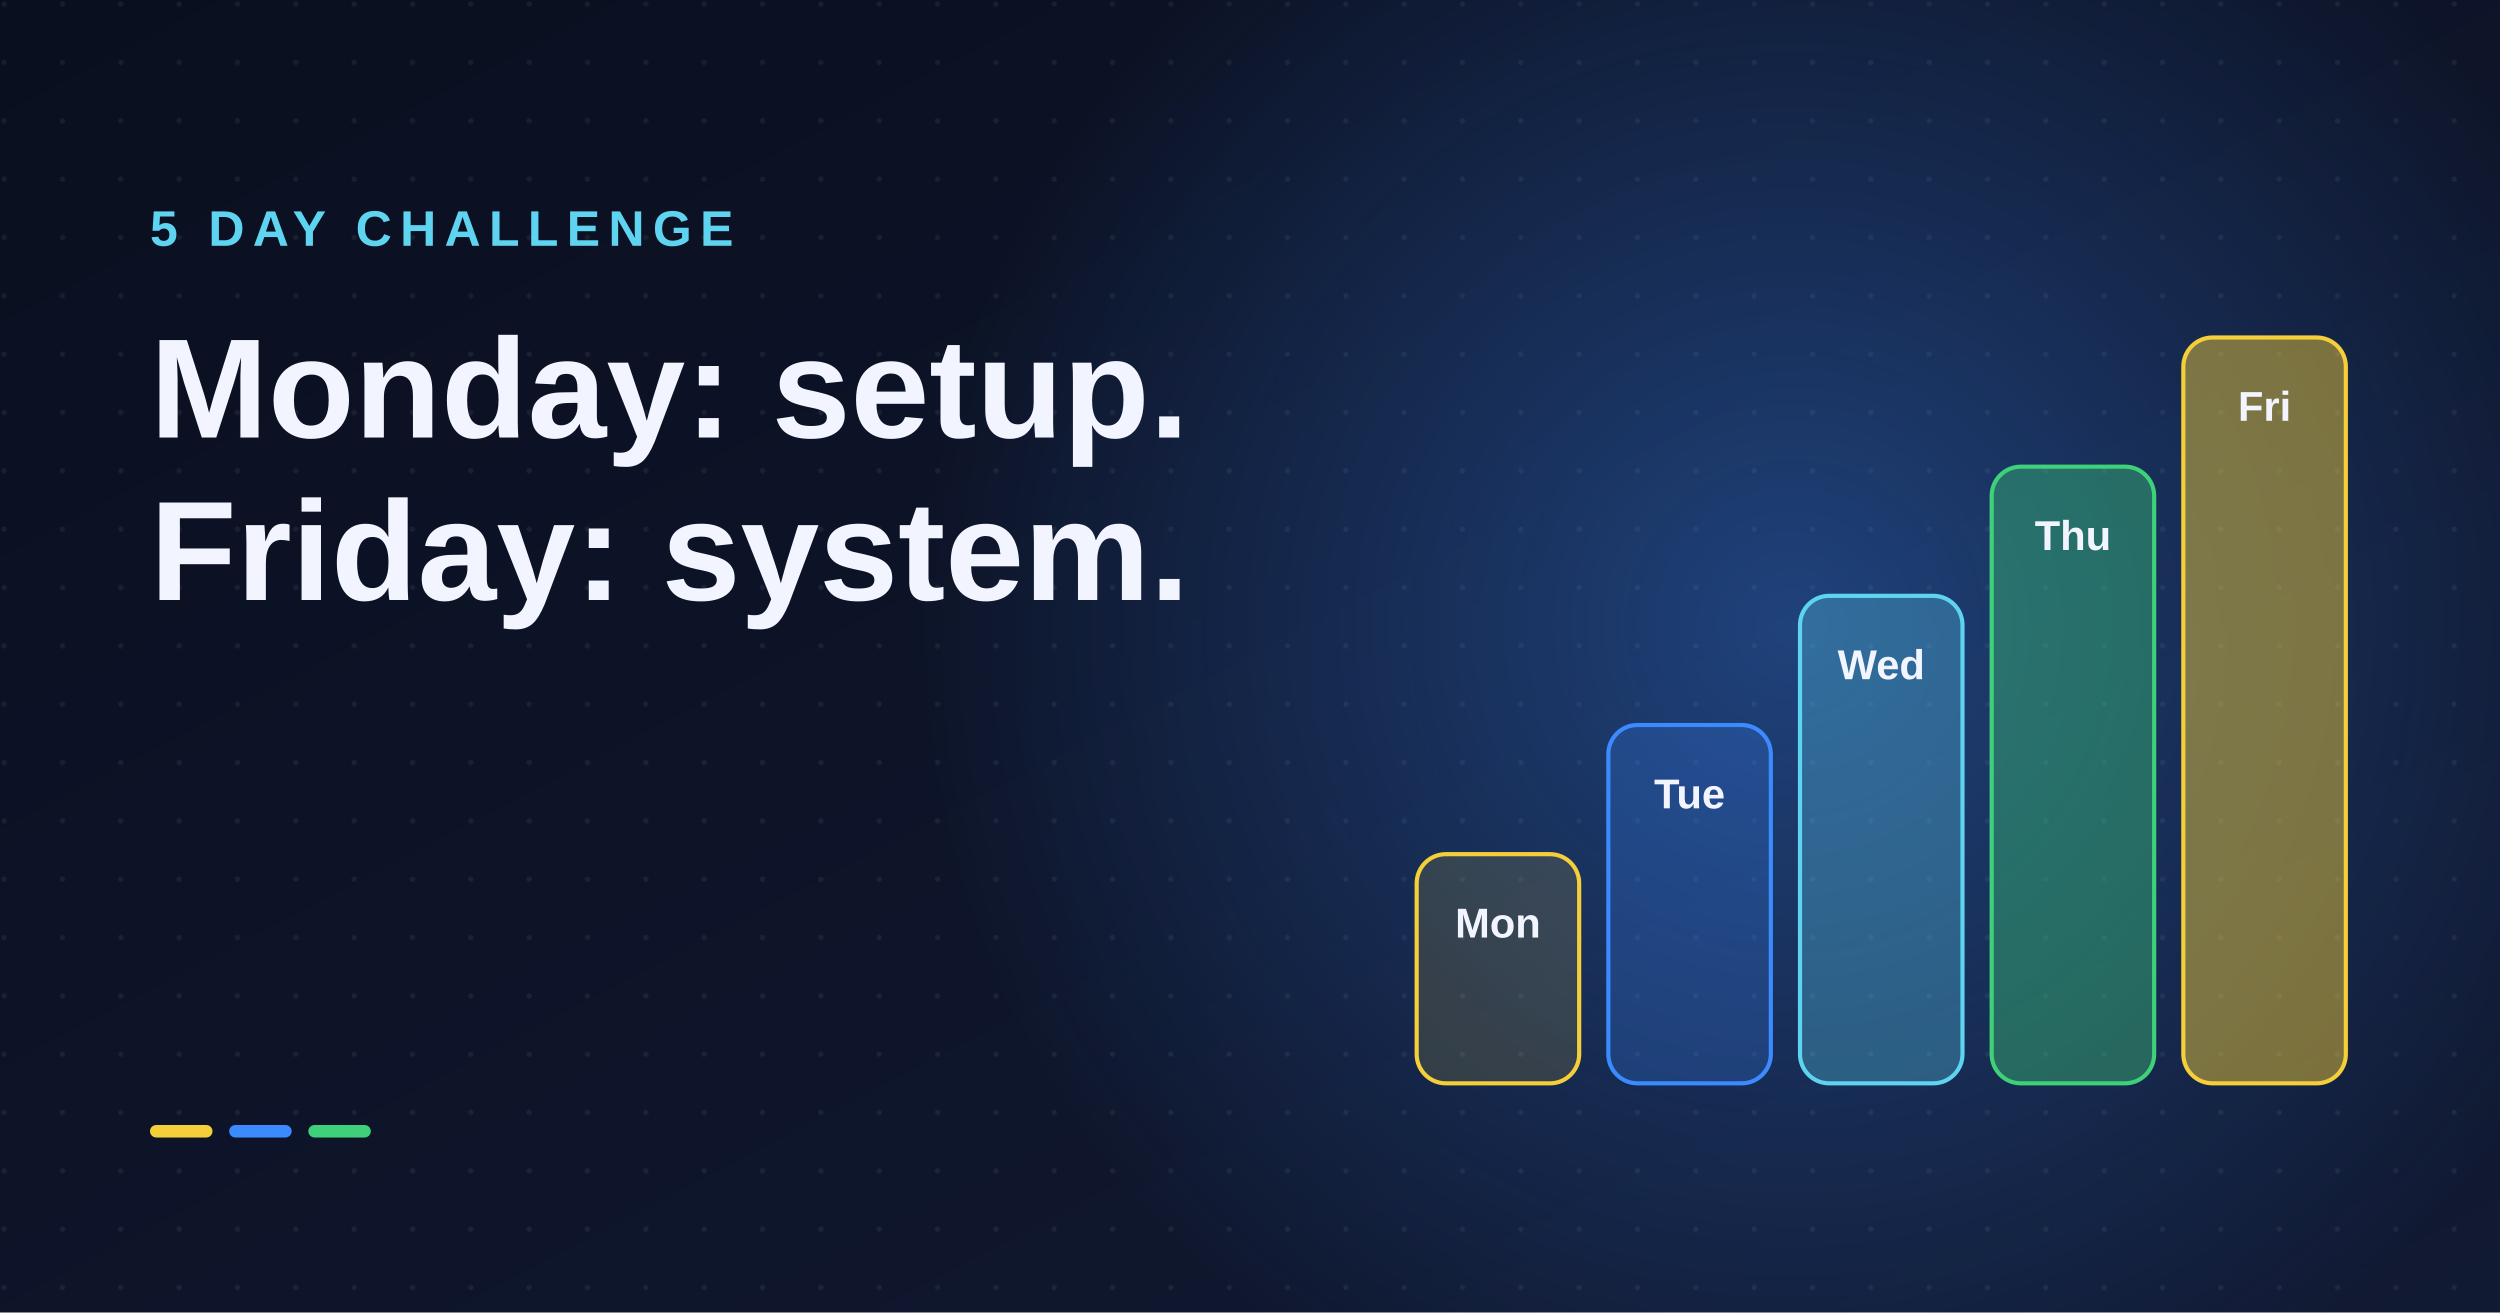
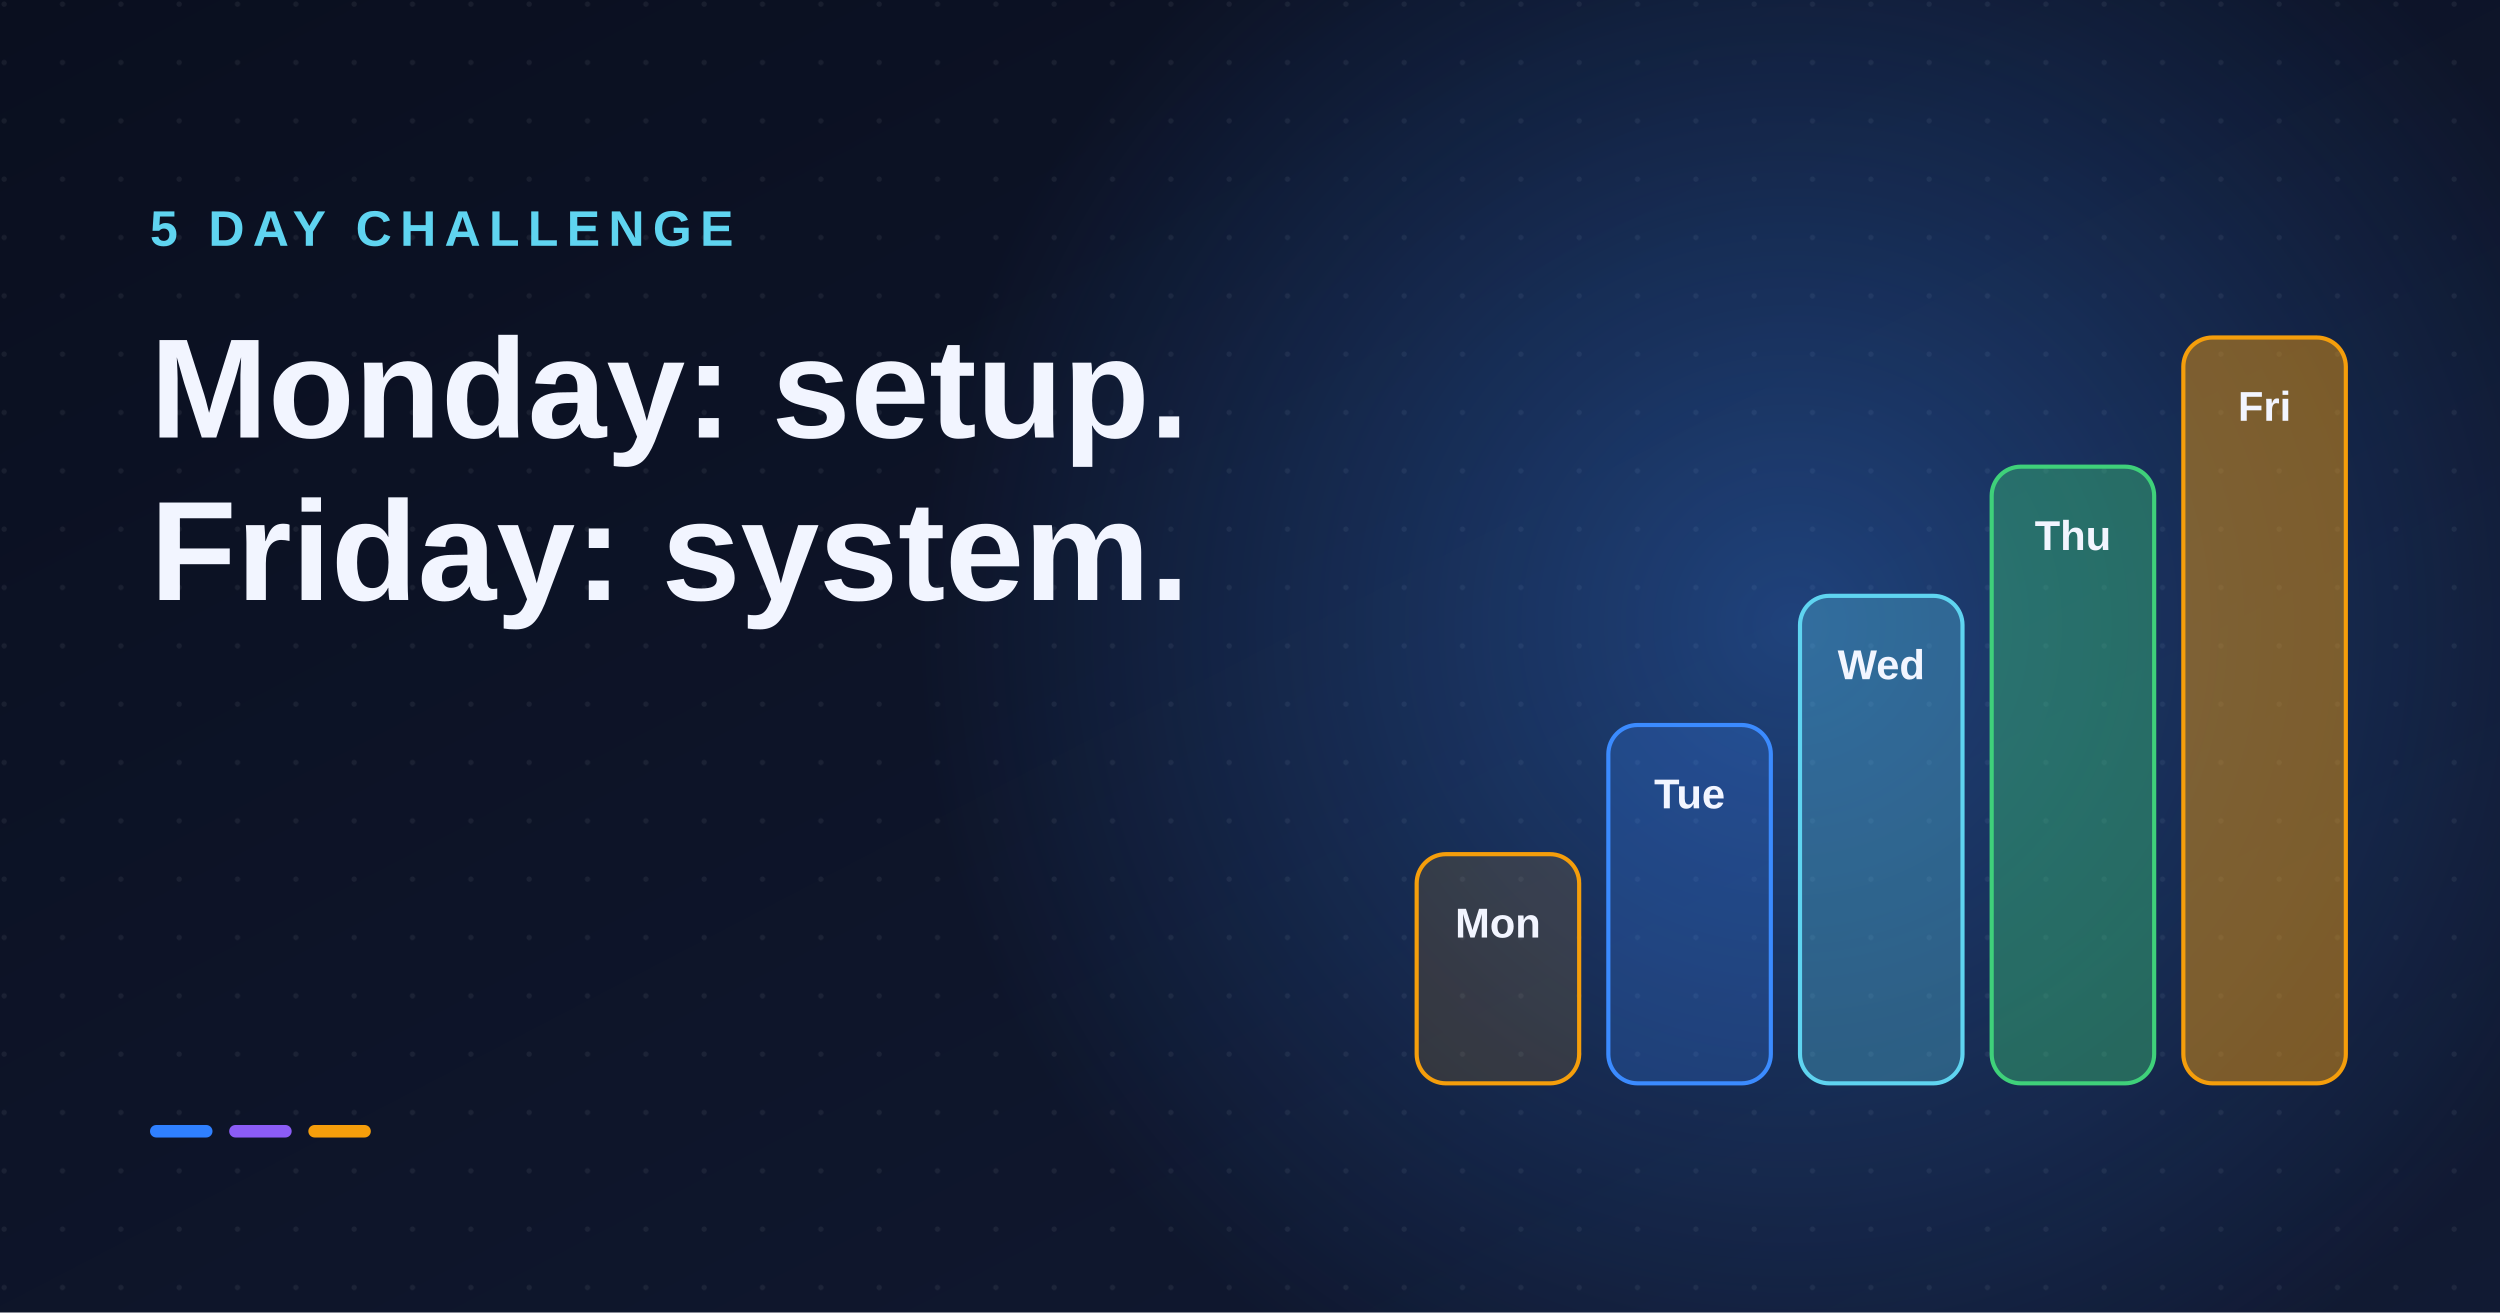
<svg xmlns="http://www.w3.org/2000/svg" viewBox="0 0 1200 630" width="1200" height="630">
  <defs>
    <linearGradient id="bg" x1="0" y1="0" x2="1" y2="1">
      <stop offset="0" stop-color="#0a0f1f" />
      <stop offset="1" stop-color="#111a33" />
    </linearGradient>
    <radialGradient id="glow" cx="860" cy="300" r="420" gradientUnits="userSpaceOnUse">
      <stop offset="0" stop-color="#3b8bff" stop-opacity="0.38" />
      <stop offset="1" stop-color="#3b8bff" stop-opacity="0" />
    </radialGradient>
    <linearGradient id="g" x1="0" y1="0" x2="1" y2="1">
      <stop offset="0" stop-color="#3b8bff" />
      <stop offset="1" stop-color="#5fd4f0" />
    </linearGradient>
    <pattern id="dots" width="28" height="28" patternUnits="userSpaceOnUse">
      <circle cx="2" cy="2" r="1.3" fill="rgba(255,255,255,0.06)" />
    </pattern>
  </defs>
  <rect width="1200" height="630" fill="url(#bg)" />
  <rect width="1200" height="630" fill="url(#dots)" />
  <rect width="1200" height="630" fill="url(#glow)" />
  <text x="72" y="118" font-family="'Segoe UI', 'Helvetica Neue', Arial, sans-serif" font-size="24" font-weight="600" letter-spacing="4" fill="#5fd4f0">5 DAY CHALLENGE</text>
  <text x="72" y="210" font-family="'Segoe UI', 'Helvetica Neue', Arial, sans-serif" font-size="68" font-weight="700" fill="#f2f5ff">Monday: setup.</text>
  <text x="72" y="288" font-family="'Segoe UI', 'Helvetica Neue', Arial, sans-serif" font-size="68" font-weight="700" fill="#f2f5ff">Friday: system.</text>
  <g transform="translate(0,0)">
-     <rect x="680" y="410" width="78" height="110" rx="14" fill="#f5cf3a" fill-opacity="0.14" stroke="#f5cf3a" stroke-width="2" />
+     <rect x="680" y="410" width="78" height="110" rx="14" fill="#f59e0b" fill-opacity="0.14" stroke="#f59e0b" stroke-width="2" />
    <text x="719" y="450" text-anchor="middle" font-family="'Segoe UI', 'Helvetica Neue', Arial, sans-serif" font-size="20" font-weight="700" fill="#f2f5ff">Mon</text>
    <rect x="772" y="348" width="78" height="172" rx="14" fill="#3b8bff" fill-opacity="0.22" stroke="#3b8bff" stroke-width="2" />
    <text x="811" y="388" text-anchor="middle" font-family="'Segoe UI', 'Helvetica Neue', Arial, sans-serif" font-size="20" font-weight="700" fill="#f2f5ff">Tue</text>
    <rect x="864" y="286" width="78" height="234" rx="14" fill="#5fd4f0" fill-opacity="0.3" stroke="#5fd4f0" stroke-width="2" />
    <text x="903" y="326" text-anchor="middle" font-family="'Segoe UI', 'Helvetica Neue', Arial, sans-serif" font-size="20" font-weight="700" fill="#f2f5ff">Wed</text>
    <rect x="956" y="224" width="78" height="296" rx="14" fill="#3fd17a" fill-opacity="0.38" stroke="#3fd17a" stroke-width="2" />
    <text x="995" y="264" text-anchor="middle" font-family="'Segoe UI', 'Helvetica Neue', Arial, sans-serif" font-size="20" font-weight="700" fill="#f2f5ff">Thu</text>
-     <rect x="1048" y="162" width="78" height="358" rx="14" fill="#f5cf3a" fill-opacity="0.46" stroke="#f5cf3a" stroke-width="2" />
+     <rect x="1048" y="162" width="78" height="358" rx="14" fill="#f59e0b" fill-opacity="0.46" stroke="#f59e0b" stroke-width="2" />
    <text x="1087" y="202" text-anchor="middle" font-family="'Segoe UI', 'Helvetica Neue', Arial, sans-serif" font-size="20" font-weight="700" fill="#f2f5ff">Fri</text>
  </g>
  <g transform="translate(72,540)">
-     <rect width="30" height="6" rx="3" fill="#f5cf3a" />
-     <rect x="38" width="30" height="6" rx="3" fill="#3b8bff" />
-     <rect x="76" width="30" height="6" rx="3" fill="#3fd17a" />
+     <rect width="30" height="6" rx="3" fill="#2f80ff" />
+     <rect x="38" width="30" height="6" rx="3" fill="#8b5cf6" />
+     <rect x="76" width="30" height="6" rx="3" fill="#f59e0b" />
  </g>
</svg>
